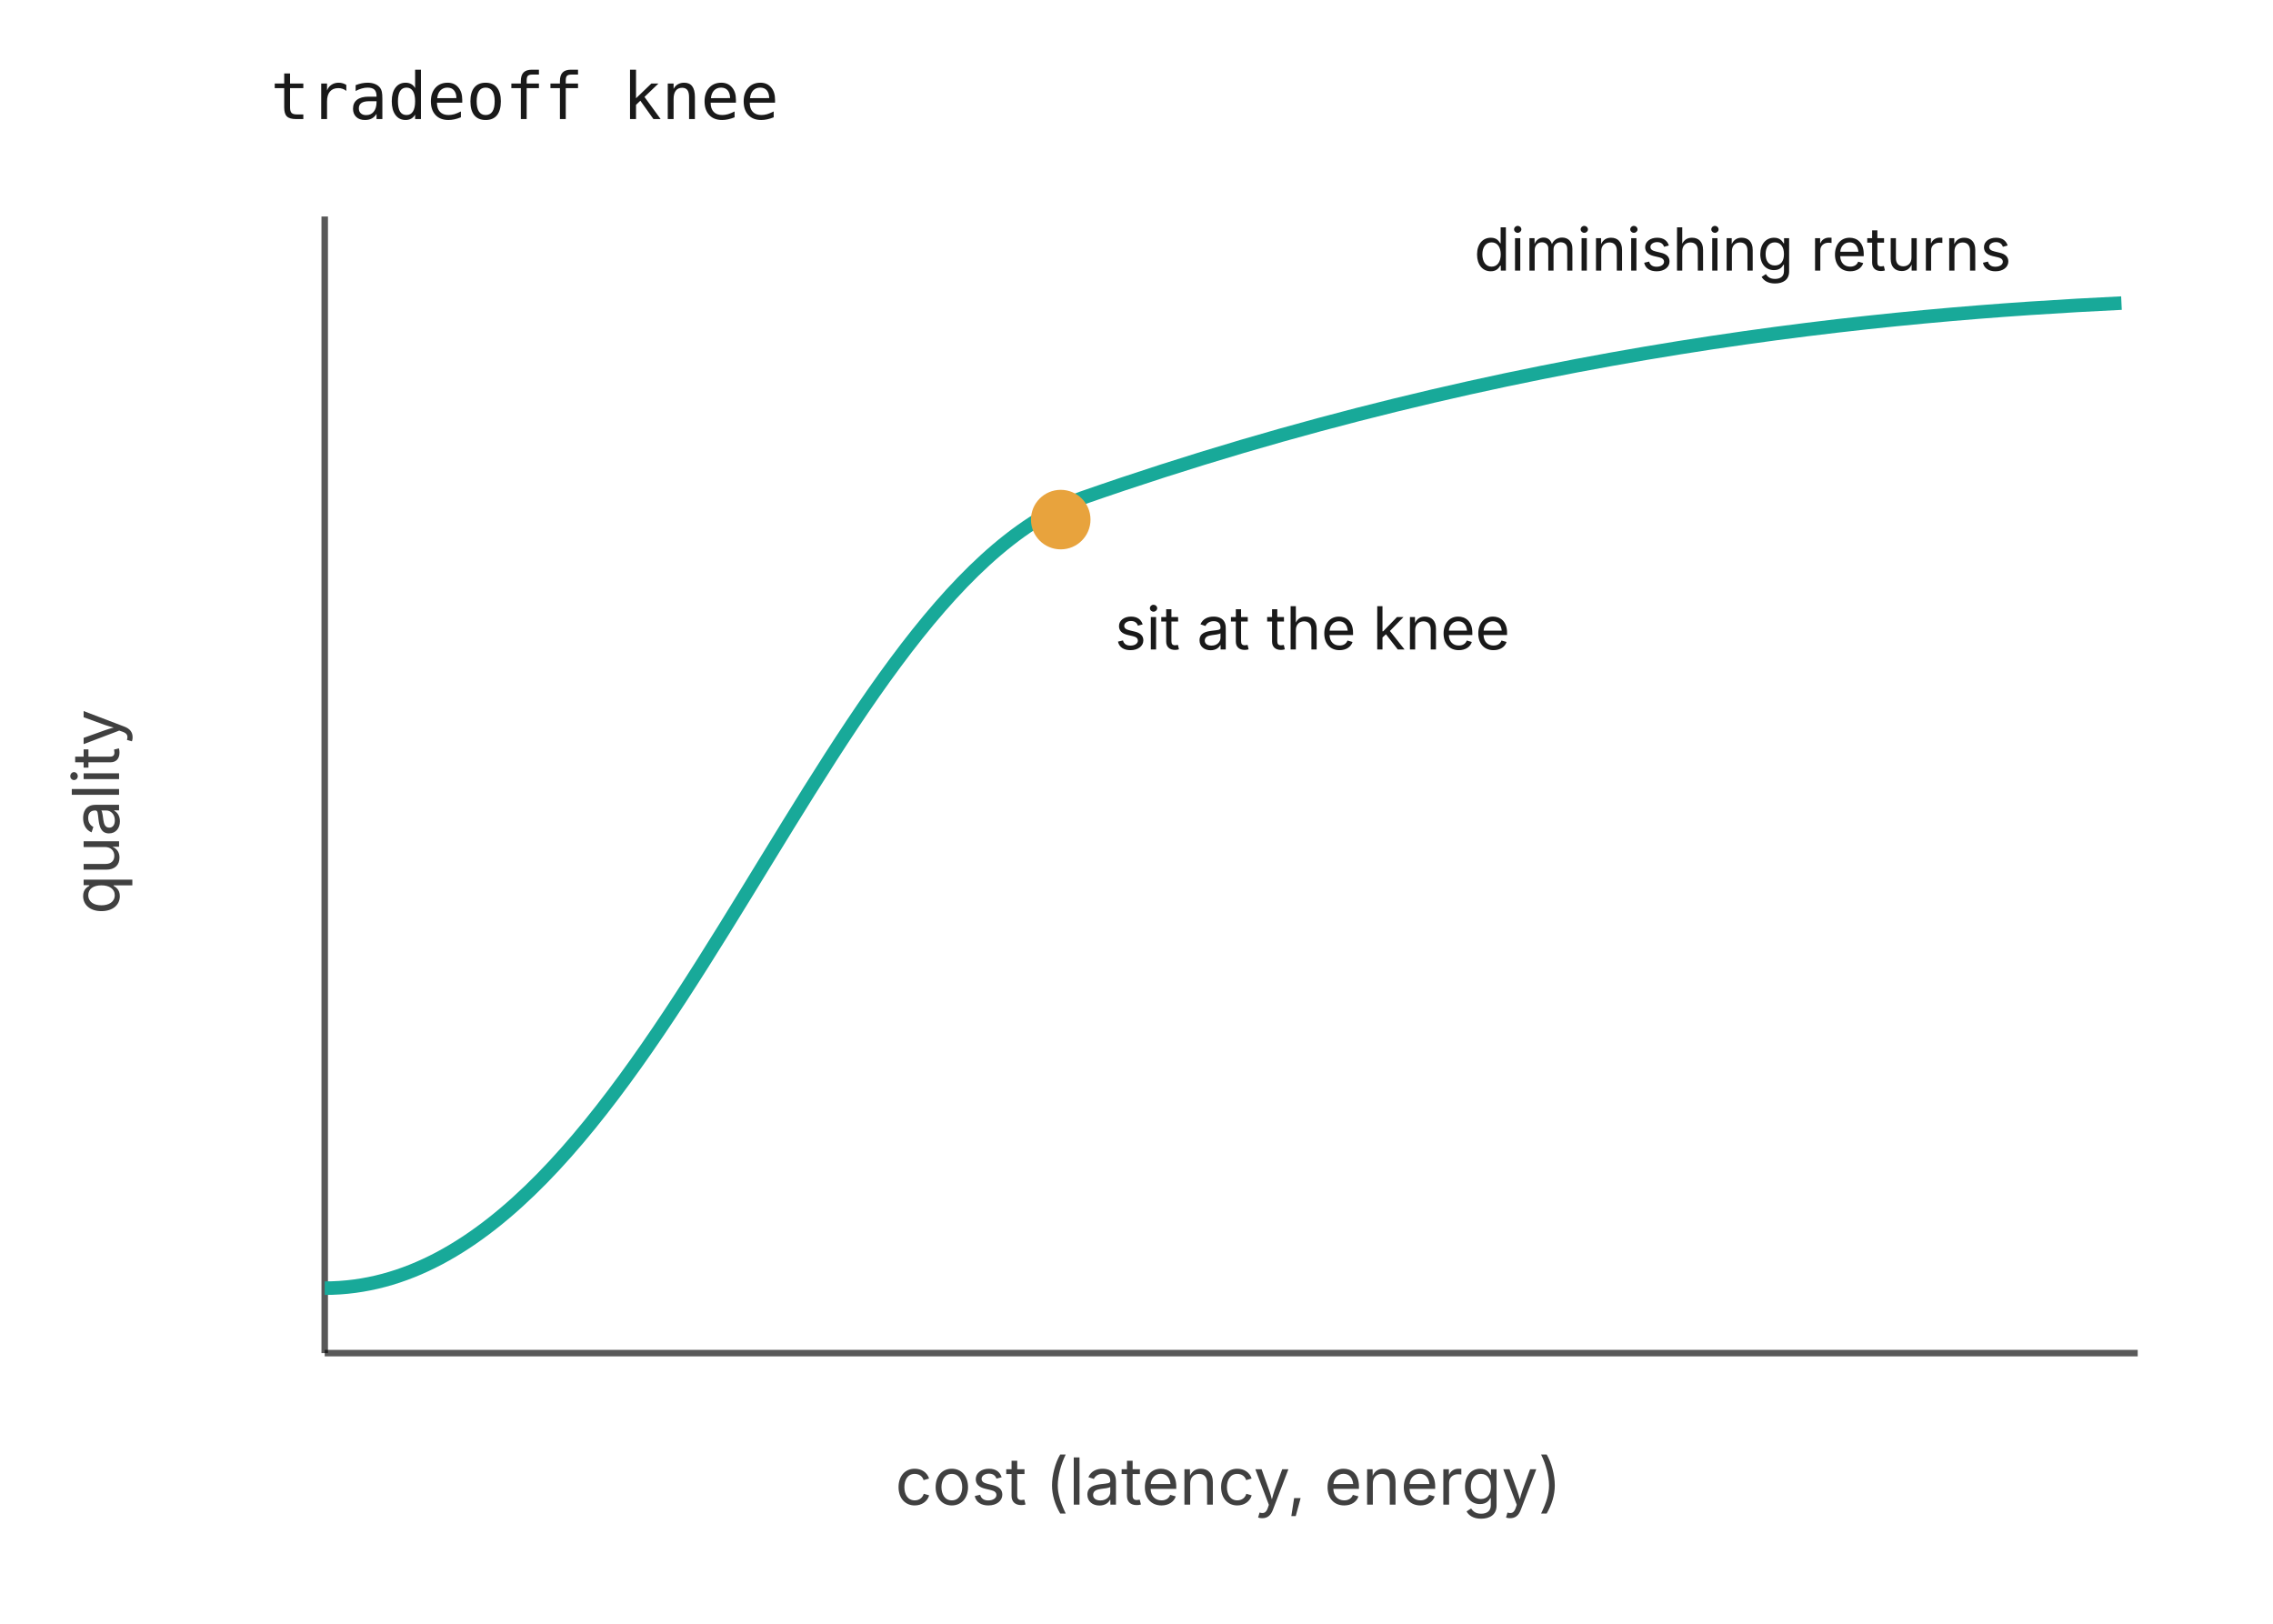
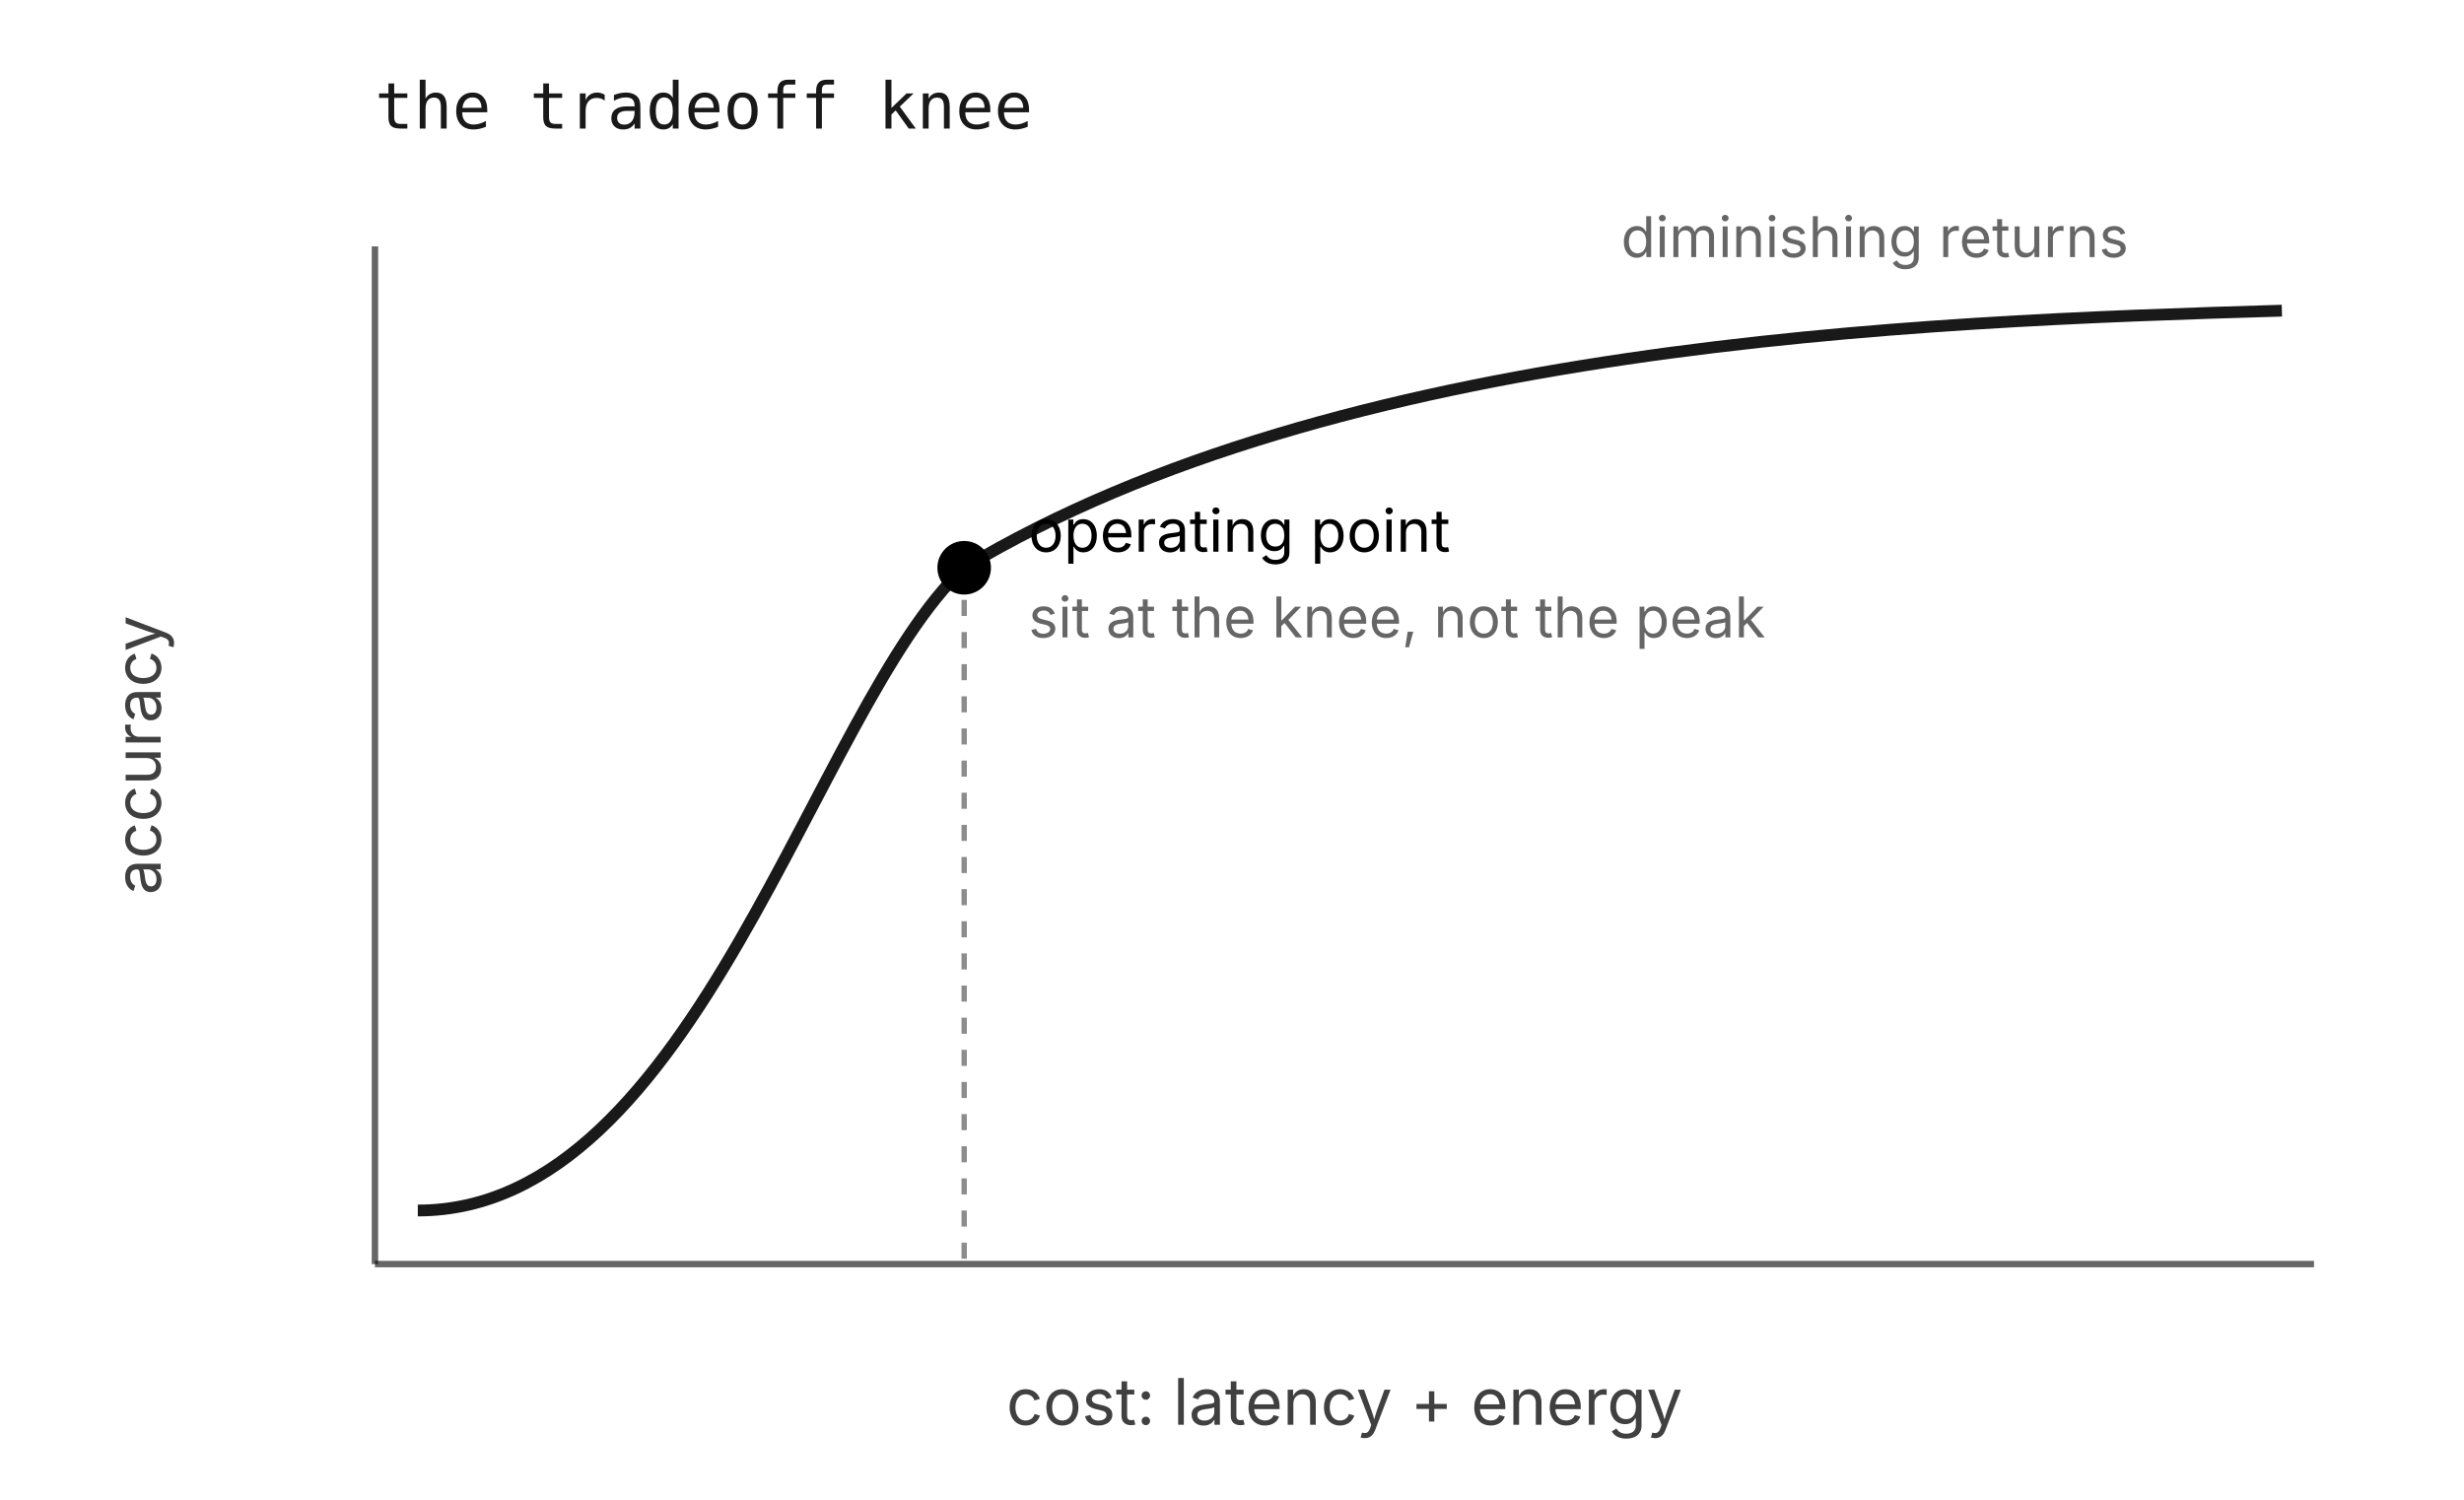
- <svg xmlns="http://www.w3.org/2000/svg" width="420" height="300" viewBox="0 0 420 300" role="img" aria-label="Tradeoff knee: quality rises with cost, then flattens; sit at the knee.">
+ <svg xmlns="http://www.w3.org/2000/svg" width="460" height="280" viewBox="0 0 460 280" role="img" aria-label="A curve of accuracy against cost. Accuracy rises steeply while cost is low, then flattens. The knee, where it stops rising, is marked as the operating point; the flat region to its right is labeled diminishing returns.">
  <style>
-     .ax{stroke:currentColor;stroke-width:1.2;opacity:0.65;fill:none}
+     .ax{stroke:currentColor;stroke-width:1.2;opacity:0.6;fill:none}
+     .curve{stroke:currentColor;stroke-width:2.2;fill:none;opacity:0.9}
+     .tick{stroke:currentColor;stroke-width:1;stroke-dasharray:3 3;opacity:0.45}
    .lab{fill:currentColor;font-family:'IBM Plex Sans',Inter,Arial,sans-serif;font-size:12px;opacity:0.75}
-     .note{fill:currentColor;font-family:'IBM Plex Sans',Inter,Arial,sans-serif;font-size:11px;opacity:0.9}
+     .note{fill:currentColor;font-family:'IBM Plex Sans',Inter,Arial,sans-serif;font-size:11px}
+     .faint{fill:currentColor;font-family:'IBM Plex Sans',Inter,Arial,sans-serif;font-size:10.5px;opacity:0.6}
    .ttl{fill:currentColor;font-family:'IBM Plex Mono',ui-monospace,monospace;font-size:12px;opacity:0.9}
-     .curve{stroke:#18a999;stroke-width:2.5;fill:none}
+     .pt{fill:currentColor}
  </style>
-   <text class="ttl" x="50" y="22">tradeoff knee</text>
-   <line class="ax" x1="60" y1="250" x2="395" y2="250" />
-   <line class="ax" x1="60" y1="250" x2="60" y2="40" />
-   <path class="curve" d="M60 238 C 120 238 150 110 200 92 C 280 64 350 58 392 56" />
-   <circle cx="196" cy="96" r="5.5" fill="#e8a33d" />
-   <text class="note" x="206" y="120">sit at the knee</text>
-   <text class="note" x="322" y="50" text-anchor="middle">diminishing returns</text>
-   <text class="lab" x="227" y="278" text-anchor="middle">cost  (latency, energy)</text>
-   <text class="lab" x="22" y="150" text-anchor="middle" transform="rotate(-90 22 150)">quality</text>
+   <text class="ttl" x="70" y="24">the tradeoff knee</text>
+   <line class="ax" x1="70" y1="236" x2="432" y2="236" />
+   <line class="ax" x1="70" y1="236" x2="70" y2="46" />
+   <path class="curve" d="M78 226 C 130 226 152 132 180 106 C 250 64 358 60 426 58" />
+   <line class="tick" x1="180" y1="106" x2="180" y2="236" />
+   <circle class="pt" cx="180" cy="106" r="5" />
+   <text class="note" x="192" y="103">operating point</text>
+   <text class="faint" x="192" y="119">sit at the knee, not the peak</text>
+   <text class="faint" x="350" y="48" text-anchor="middle">diminishing returns</text>
+   <text class="lab" x="251" y="266" text-anchor="middle">cost: latency + energy</text>
+   <text class="lab" x="30" y="141" text-anchor="middle" transform="rotate(-90 30 141)">accuracy</text>
</svg>
